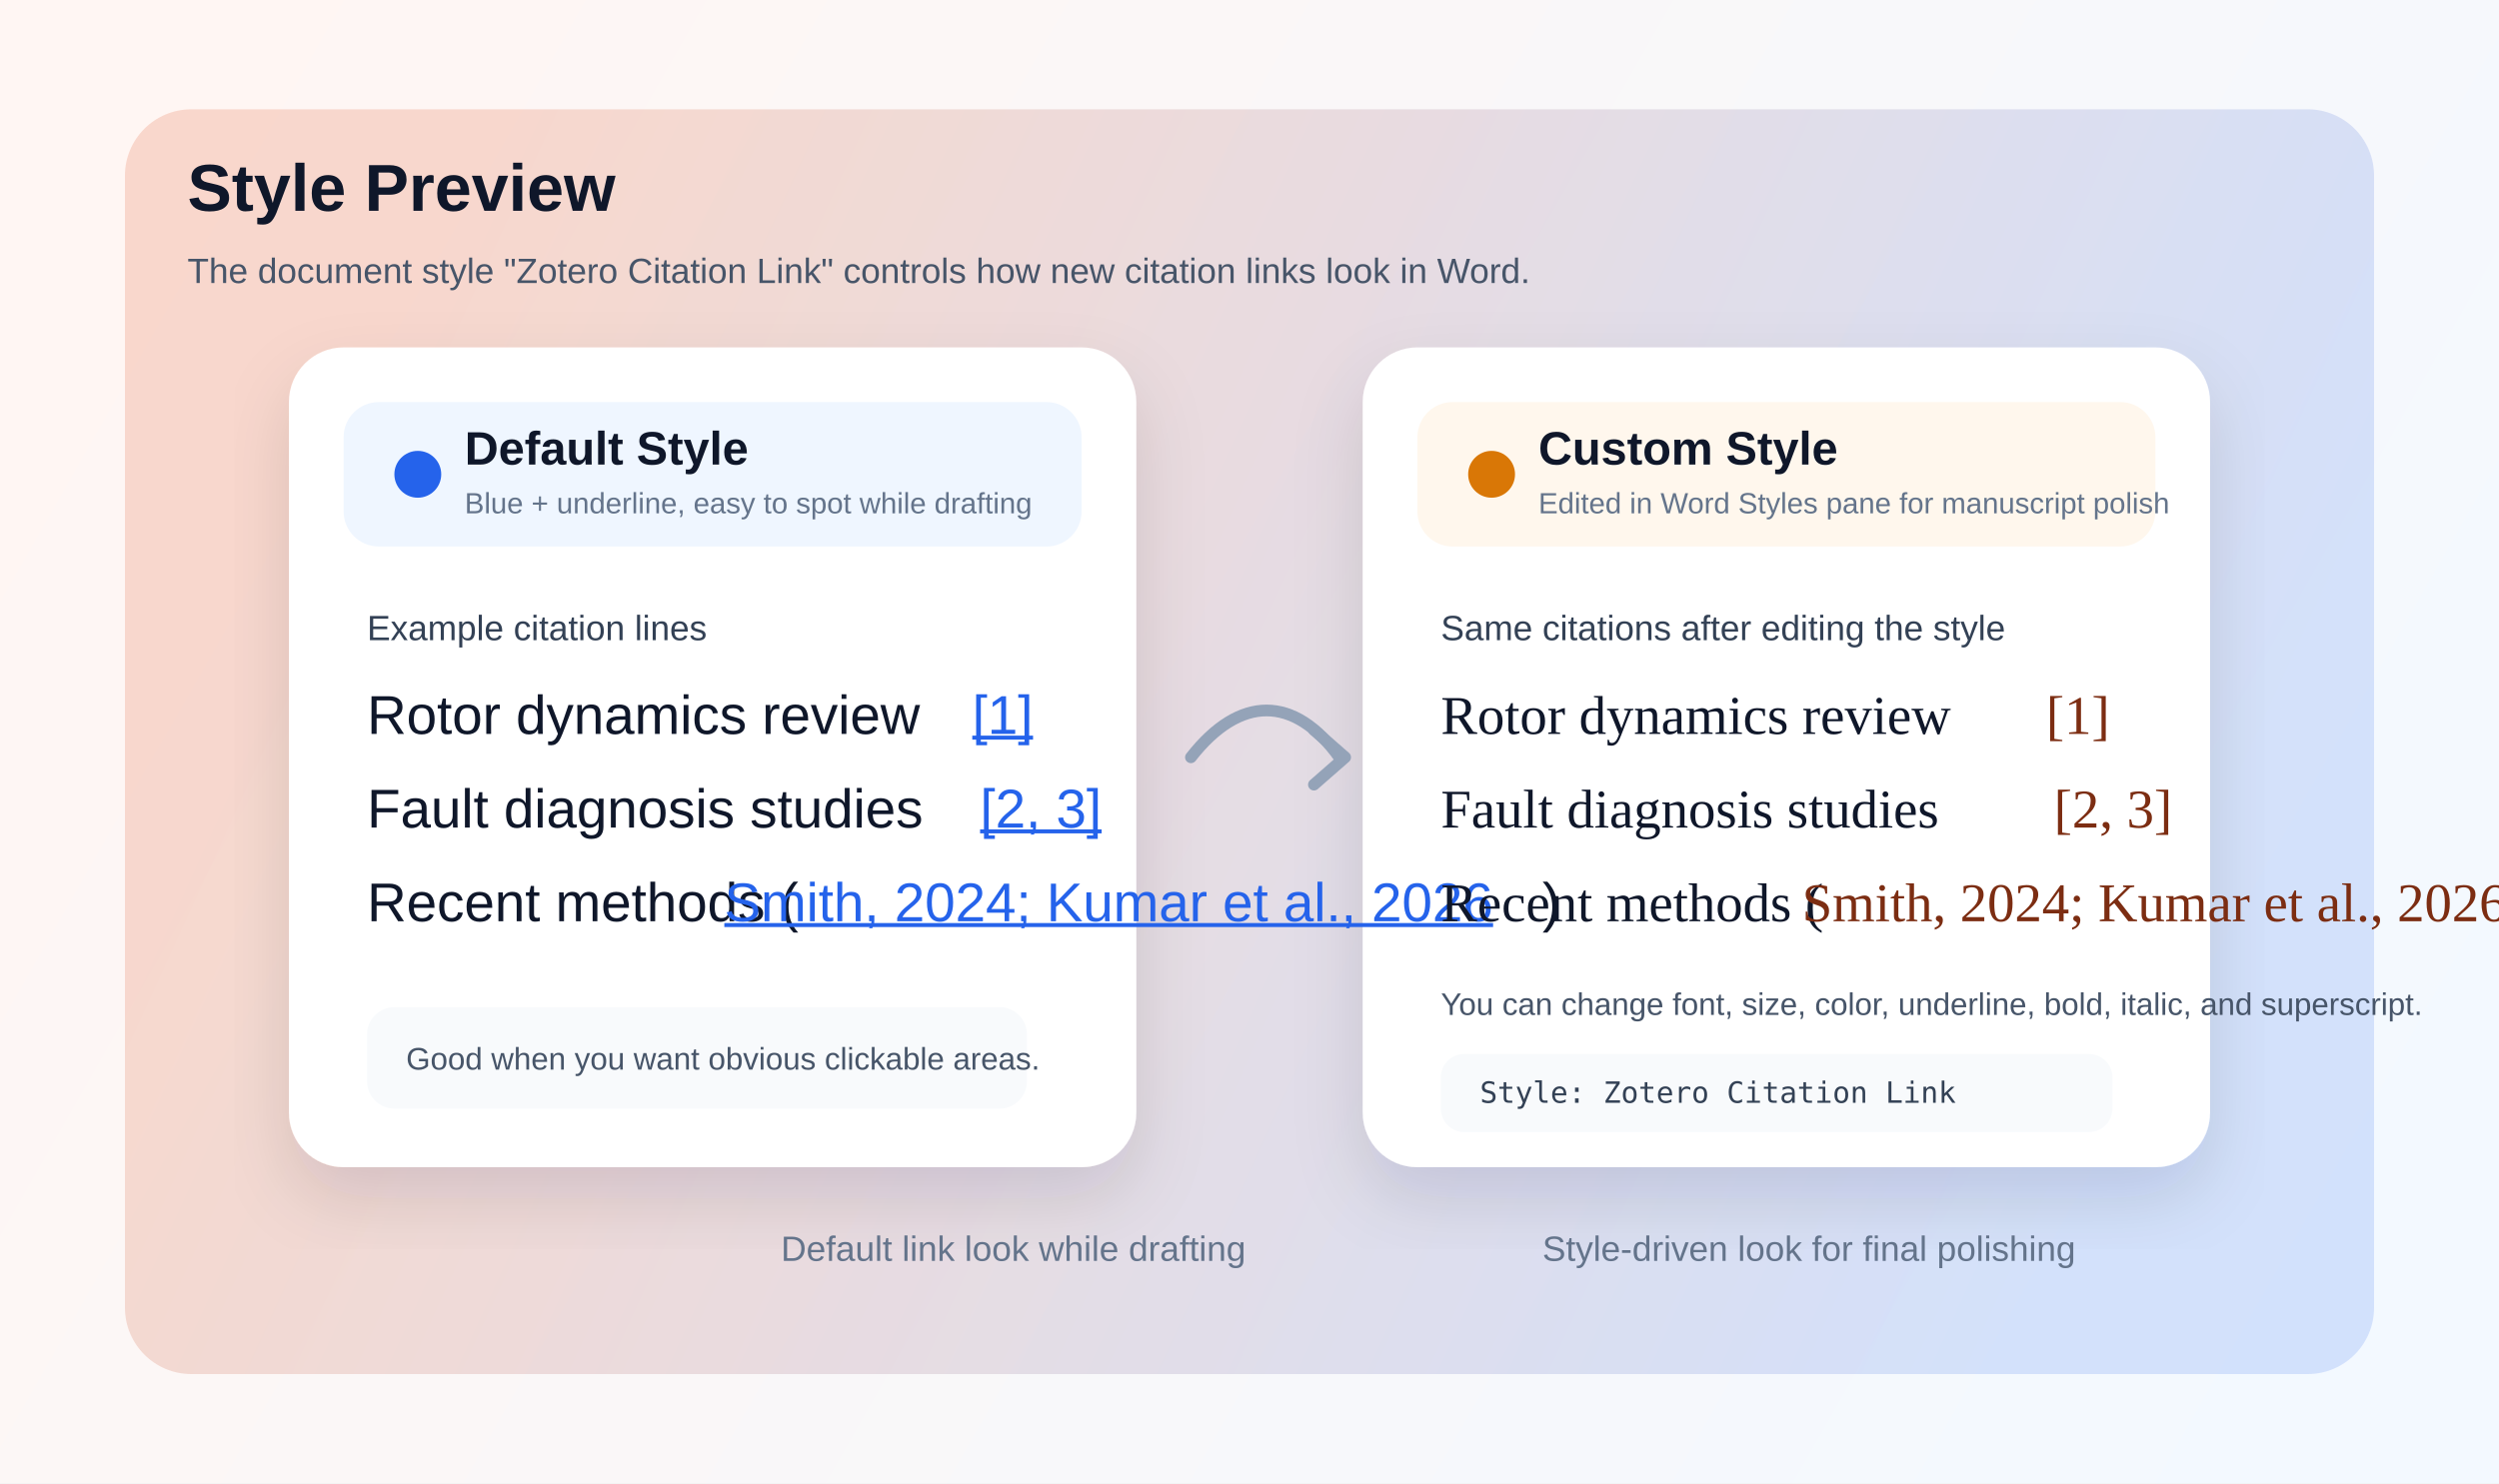
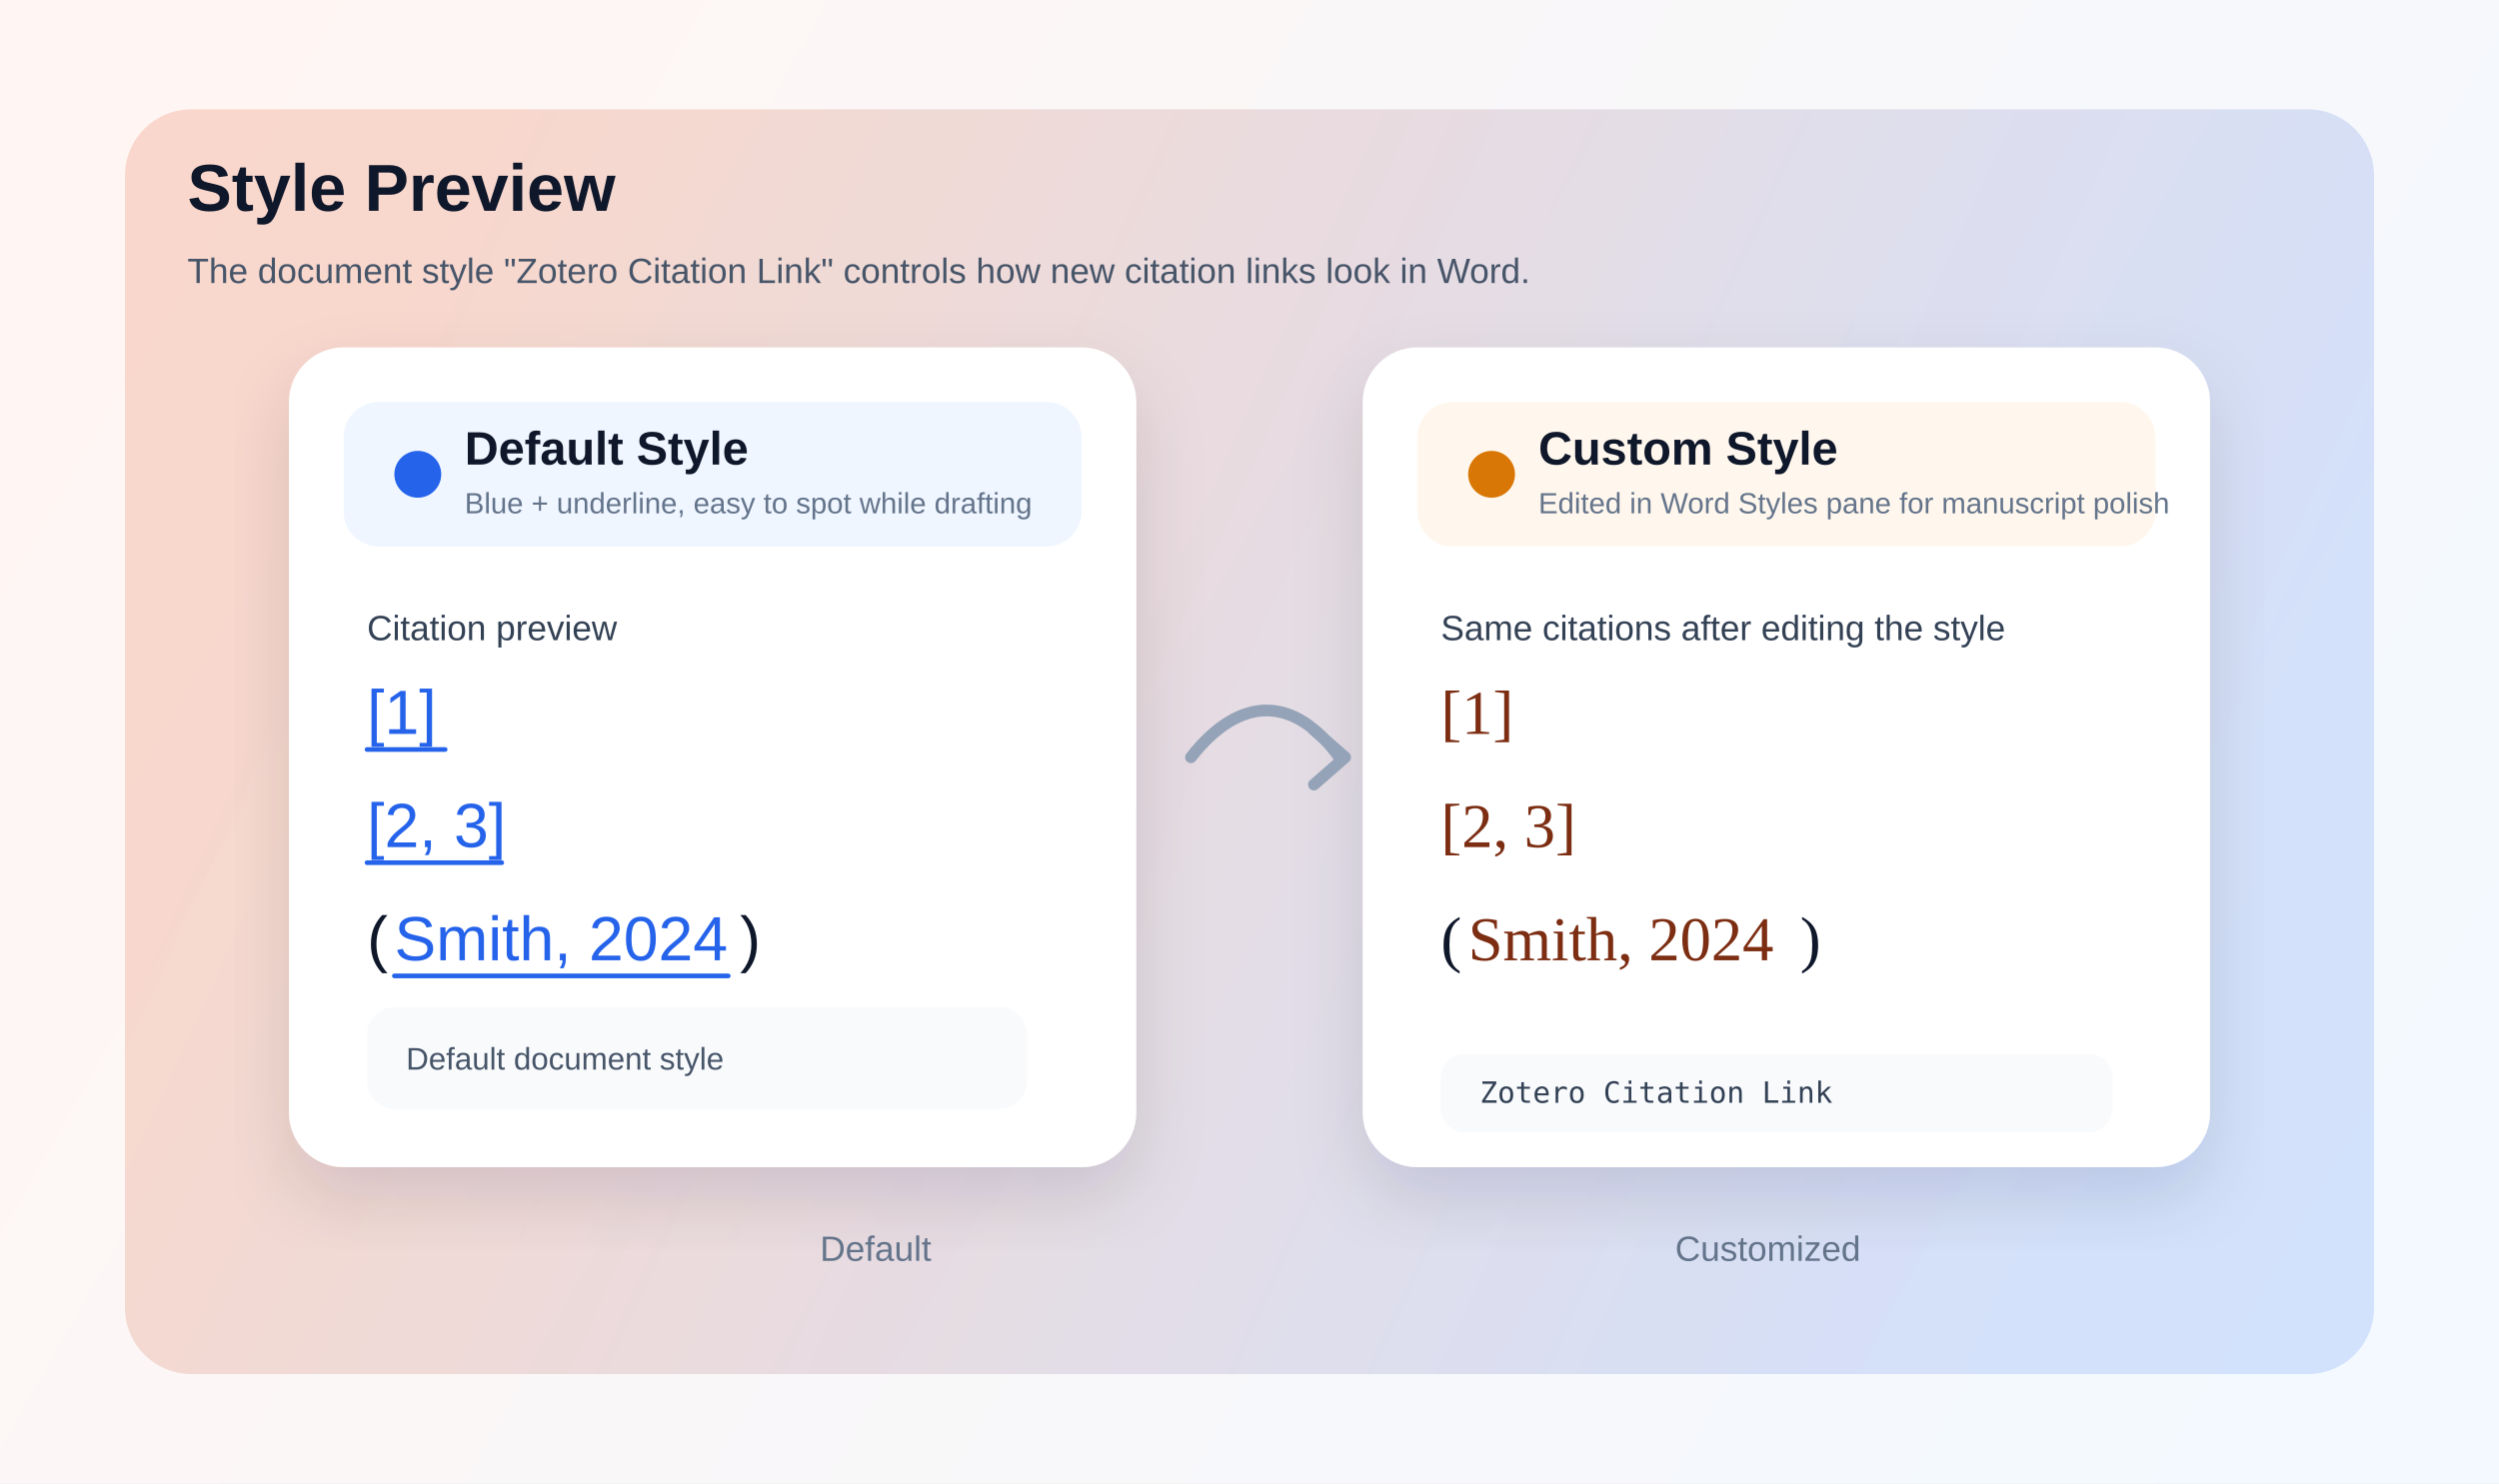
<svg xmlns="http://www.w3.org/2000/svg" width="1280" height="760" viewBox="0 0 1280 760" fill="none">
  <defs>
    <linearGradient id="bg" x1="80" y1="60" x2="1200" y2="700" gradientUnits="userSpaceOnUse">
      <stop stop-color="#FFF6F3" />
      <stop offset="1" stop-color="#F3F9FF" />
    </linearGradient>
    <linearGradient id="accent" x1="215" y1="190" x2="1065" y2="580" gradientUnits="userSpaceOnUse">
      <stop stop-color="#D83B01" stop-opacity="0.16" />
      <stop offset="1" stop-color="#2563EB" stop-opacity="0.16" />
    </linearGradient>
    <filter id="shadow" x="120" y="120" width="1040" height="520" filterUnits="userSpaceOnUse" color-interpolation-filters="sRGB">
      <feDropShadow dx="0" dy="16" stdDeviation="18" flood-color="#0F172A" flood-opacity="0.12" />
    </filter>
  </defs>
  <rect width="1280" height="760" fill="url(#bg)" />
  <rect x="64" y="56" width="1152" height="648" rx="34" fill="url(#accent)" />
  <text x="96" y="108" fill="#0F172A" font-size="34" font-family="Segoe UI, Arial, sans-serif" font-weight="700">Style Preview</text>
  <text x="96" y="145" fill="#475569" font-size="18" font-family="Segoe UI, Arial, sans-serif">The document style "Zotero Citation Link" controls how new citation links look in Word.</text>
  <g filter="url(#shadow)">
    <rect x="148" y="178" width="434" height="420" rx="28" fill="#FFFFFF" />
    <rect x="698" y="178" width="434" height="420" rx="28" fill="#FFFFFF" />
  </g>
  <rect x="176" y="206" width="378" height="74" rx="18" fill="#EFF6FF" />
  <circle cx="214" cy="243" r="12" fill="#2563EB" />
  <text x="238" y="238" fill="#0F172A" font-size="24" font-family="Segoe UI, Arial, sans-serif" font-weight="700">Default Style</text>
  <text x="238" y="263" fill="#64748B" font-size="15" font-family="Segoe UI, Arial, sans-serif">Blue + underline, easy to spot while drafting</text>
  <rect x="726" y="206" width="378" height="74" rx="18" fill="#FFF7ED" />
  <circle cx="764" cy="243" r="12" fill="#D97706" />
  <text x="788" y="238" fill="#0F172A" font-size="24" font-family="Segoe UI, Arial, sans-serif" font-weight="700">Custom Style</text>
  <text x="788" y="263" fill="#64748B" font-size="15" font-family="Segoe UI, Arial, sans-serif">Edited in Word Styles pane for manuscript polish</text>
-   <text x="188" y="328" fill="#334155" font-size="18" font-family="Segoe UI, Arial, sans-serif">Example citation lines</text>
-   <text x="188" y="376" fill="#0F172A" font-size="28" font-family="Segoe UI, Arial, sans-serif">Rotor dynamics review </text>
-   <text x="498" y="376" fill="#2563EB" text-decoration="underline" font-size="28" font-family="Segoe UI, Arial, sans-serif">[1]</text>
-   <text x="188" y="424" fill="#0F172A" font-size="28" font-family="Segoe UI, Arial, sans-serif">Fault diagnosis studies </text>
-   <text x="502" y="424" fill="#2563EB" text-decoration="underline" font-size="28" font-family="Segoe UI, Arial, sans-serif">[2, 3]</text>
-   <text x="188" y="472" fill="#0F172A" font-size="28" font-family="Segoe UI, Arial, sans-serif">Recent methods (</text>
-   <text x="371" y="472" fill="#2563EB" text-decoration="underline" font-size="28" font-family="Segoe UI, Arial, sans-serif">Smith, 2024; Kumar et al., 2026</text>
-   <text x="790" y="472" fill="#0F172A" font-size="28" font-family="Segoe UI, Arial, sans-serif">)</text>
+   <text x="188" y="328" fill="#334155" font-size="18" font-family="Segoe UI, Arial, sans-serif">Citation preview</text>
+   <text x="188" y="376" fill="#2563EB" font-size="32" font-family="Segoe UI, Arial, sans-serif">[1]</text>
+   <line x1="188" y1="384" x2="228" y2="384" stroke="#2563EB" stroke-width="2.4" stroke-linecap="round" />
+   <text x="188" y="434" fill="#2563EB" font-size="32" font-family="Segoe UI, Arial, sans-serif">[2, 3]</text>
+   <line x1="188" y1="442" x2="257" y2="442" stroke="#2563EB" stroke-width="2.4" stroke-linecap="round" />
+   <text x="188" y="492" fill="#0F172A" font-size="32" font-family="Segoe UI, Arial, sans-serif">(</text>
+   <text x="202" y="492" fill="#2563EB" font-size="32" font-family="Segoe UI, Arial, sans-serif">Smith, 2024</text>
+   <line x1="202" y1="500" x2="373" y2="500" stroke="#2563EB" stroke-width="2.4" stroke-linecap="round" />
+   <text x="379" y="492" fill="#0F172A" font-size="32" font-family="Segoe UI, Arial, sans-serif">)</text>
  <rect x="188" y="516" width="338" height="52" rx="14" fill="#F8FAFC" />
-   <text x="208" y="548" fill="#475569" font-size="16" font-family="Segoe UI, Arial, sans-serif">Good when you want obvious clickable areas.</text>
+   <text x="208" y="548" fill="#475569" font-size="16" font-family="Segoe UI, Arial, sans-serif">Default document style</text>
  <text x="738" y="328" fill="#334155" font-size="18" font-family="Segoe UI, Arial, sans-serif">Same citations after editing the style</text>
-   <text x="738" y="376" fill="#0F172A" font-size="28" font-family="Georgia, Times New Roman, serif">Rotor dynamics review </text>
-   <text x="1048" y="376" fill="#7C2D12" font-size="28" font-family="Georgia, Times New Roman, serif">[1]</text>
-   <text x="738" y="424" fill="#0F172A" font-size="28" font-family="Georgia, Times New Roman, serif">Fault diagnosis studies </text>
-   <text x="1052" y="424" fill="#7C2D12" font-size="28" font-family="Georgia, Times New Roman, serif">[2, 3]</text>
-   <text x="738" y="472" fill="#0F172A" font-size="28" font-family="Georgia, Times New Roman, serif">Recent methods (</text>
-   <text x="923" y="472" fill="#7C2D12" font-size="28" font-family="Georgia, Times New Roman, serif">Smith, 2024; Kumar et al., 2026</text>
-   <text x="738" y="520" fill="#475569" font-size="16" font-family="Segoe UI, Arial, sans-serif">You can change font, size, color, underline, bold, italic, and superscript.</text>
+   <text x="738" y="376" fill="#7C2D12" font-size="32" font-family="Georgia, Times New Roman, serif">[1]</text>
+   <text x="738" y="434" fill="#7C2D12" font-size="32" font-family="Georgia, Times New Roman, serif">[2, 3]</text>
+   <text x="738" y="492" fill="#0F172A" font-size="32" font-family="Georgia, Times New Roman, serif">(</text>
+   <text x="752" y="492" fill="#7C2D12" font-size="32" font-family="Georgia, Times New Roman, serif">Smith, 2024</text>
+   <text x="922" y="492" fill="#0F172A" font-size="32" font-family="Georgia, Times New Roman, serif">)</text>
  <rect x="738" y="540" width="344" height="40" rx="12" fill="#F8FAFC" />
-   <text x="758" y="565" fill="#334155" font-size="15" font-family="Consolas, Menlo, monospace">Style: Zotero Citation Link</text>
+   <text x="758" y="565" fill="#334155" font-size="15" font-family="Consolas, Menlo, monospace">Zotero Citation Link</text>
  <path d="M610 388C635 356 663 356 686 388" stroke="#94A3B8" stroke-width="6" stroke-linecap="round" />
  <path d="M673 374L689 388L673 402" stroke="#94A3B8" stroke-width="6" stroke-linecap="round" stroke-linejoin="round" />
-   <text x="400" y="646" fill="#64748B" font-size="18" font-family="Segoe UI, Arial, sans-serif">Default link look while drafting</text>
-   <text x="790" y="646" fill="#64748B" font-size="18" font-family="Segoe UI, Arial, sans-serif">Style-driven look for final polishing</text>
+   <text x="420" y="646" fill="#64748B" font-size="18" font-family="Segoe UI, Arial, sans-serif">Default</text>
+   <text x="858" y="646" fill="#64748B" font-size="18" font-family="Segoe UI, Arial, sans-serif">Customized</text>
</svg>
